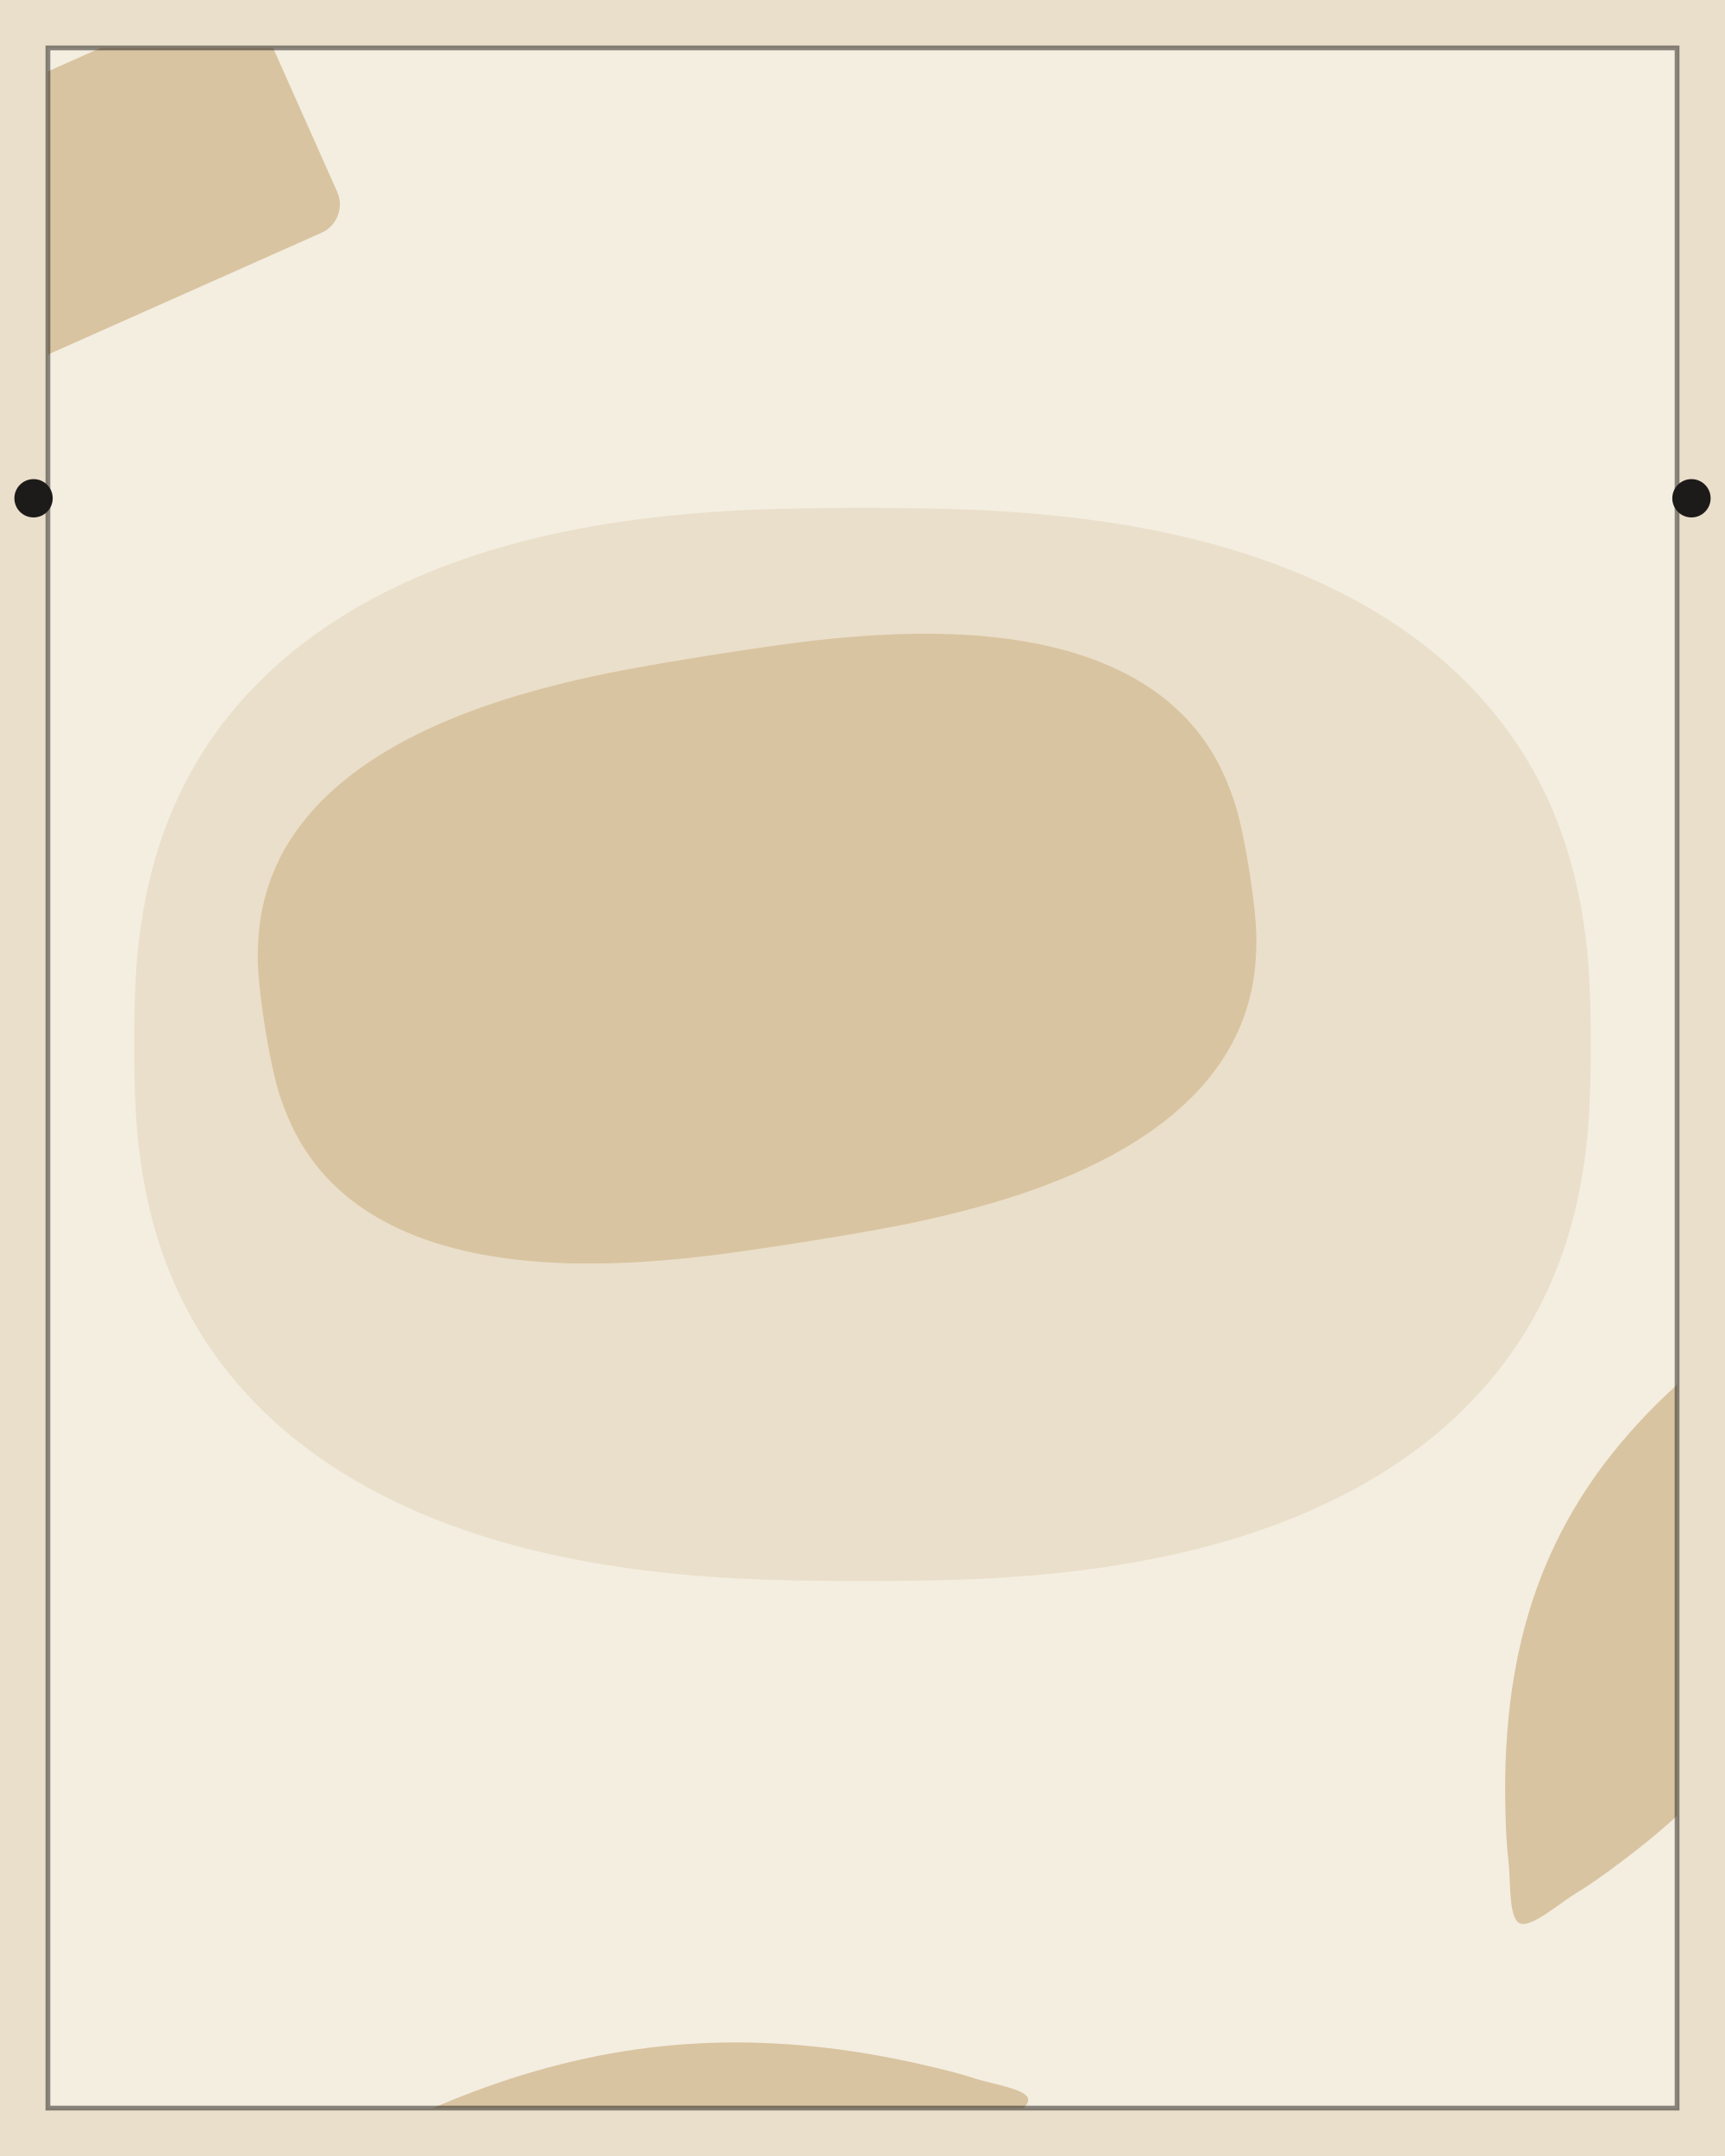
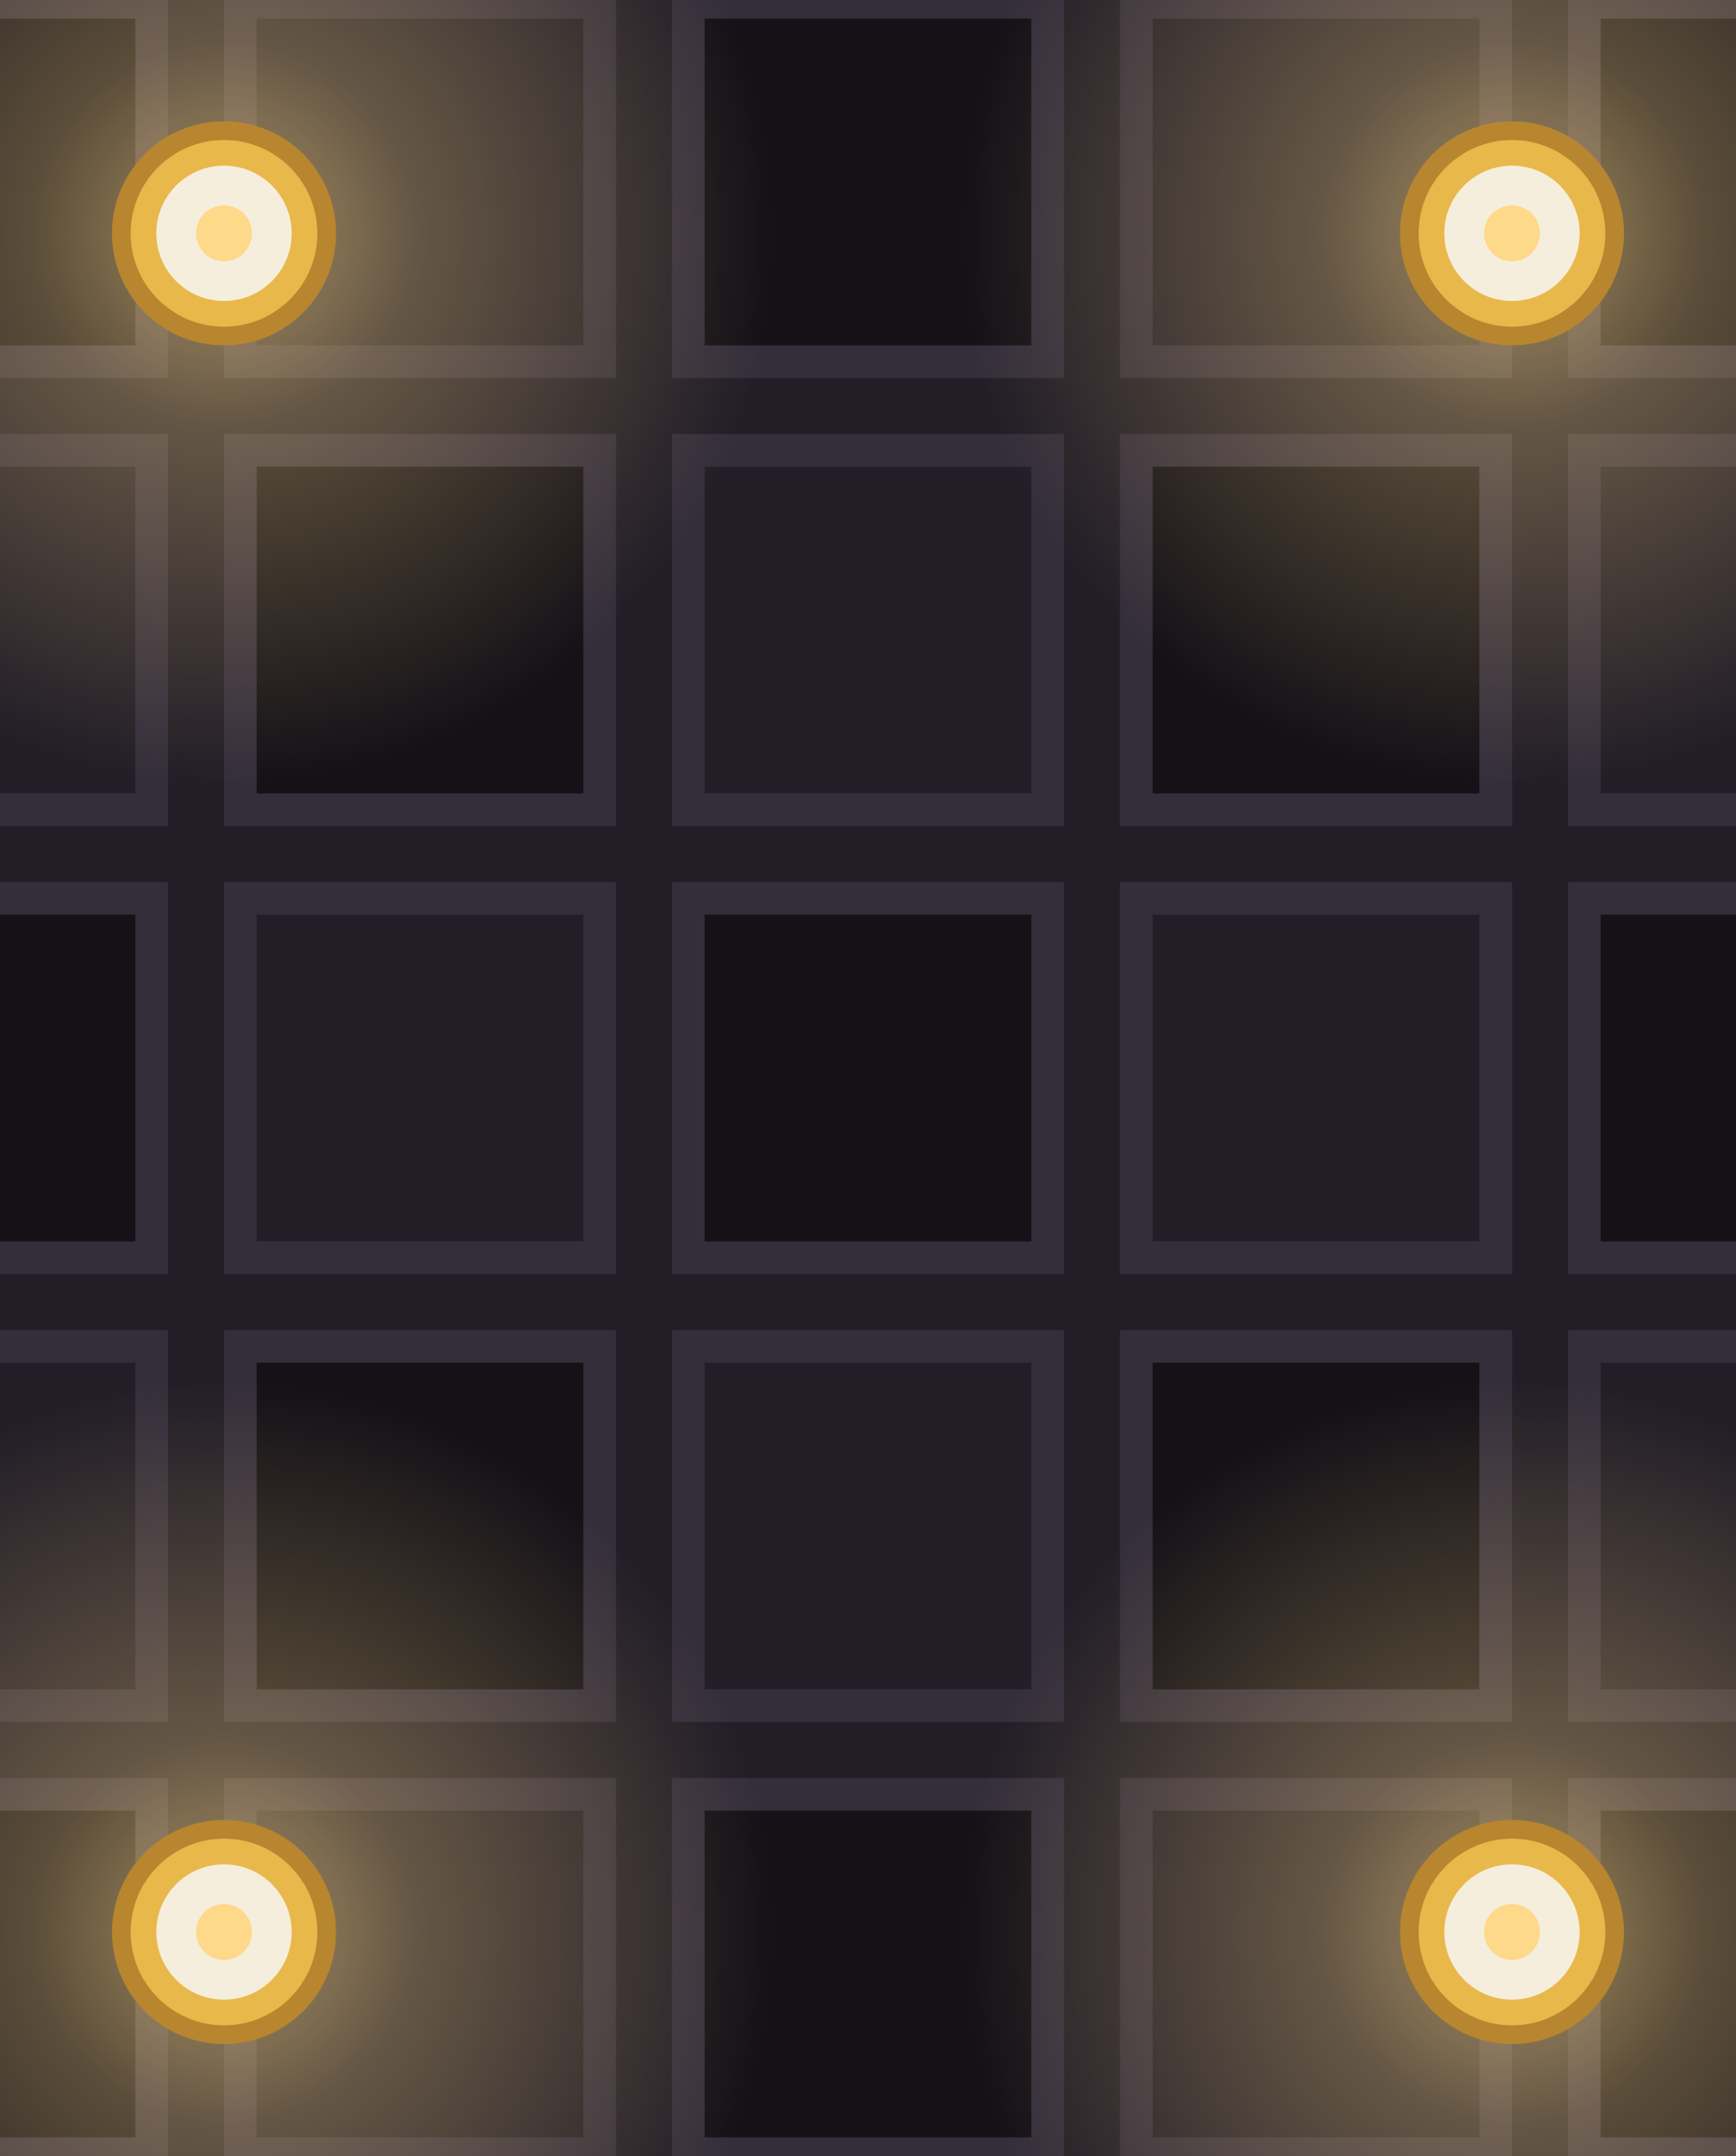
- <svg xmlns="http://www.w3.org/2000/svg" viewBox="0 0 360 450" width="360" height="450">
-   <rect x="0" y="0" width="360" height="450" fill="#F4EEE1" />
-   <path d="M332 218C332 222.87 331.87 228.39 331.63 232.62C331.38 236.85 331 240 330.5 243.39C330 246.78 329.38 249.91 328.63 252.98C327.88 256.04 327.01 258.95 326.02 261.77C325.03 264.6 323.91 267.31 322.67 269.94C321.43 272.57 320.07 275.1 318.6 277.55C317.12 280 315.52 282.35 313.8 284.63C312.08 286.91 310.25 289.1 308.29 291.21C306.34 293.32 304.27 295.35 302.09 297.3C299.91 299.24 297.61 301.1 295.19 302.88C292.78 304.66 290.26 306.35 287.62 307.96C284.98 309.57 282.23 311.1 279.36 312.53C276.5 313.97 273.52 315.32 270.43 316.59C267.34 317.85 264.14 319.03 260.81 320.12C257.49 321.21 254.06 322.21 250.49 323.13C246.92 324.04 243.24 324.86 239.41 325.59C235.57 326.32 231.62 326.97 227.47 327.52C223.31 328.07 219.06 328.53 214.46 328.9C209.86 329.26 205.58 329.54 199.84 329.72C194.1 329.91 186.61 330 180 330C173.39 330 165.9 329.91 160.16 329.72C154.42 329.54 150.14 329.26 145.54 328.9C140.94 328.53 136.69 328.07 132.53 327.52C128.38 326.97 124.43 326.32 120.59 325.59C116.76 324.86 113.08 324.04 109.51 323.13C105.94 322.21 102.51 321.21 99.19 320.12C95.86 319.03 92.66 317.85 89.57 316.59C86.48 315.32 83.5 313.97 80.64 312.53C77.77 311.1 75.02 309.57 72.38 307.96C69.74 306.35 67.22 304.66 64.81 302.88C62.39 301.1 60.09 299.24 57.91 297.3C55.73 295.35 53.66 293.32 51.71 291.21C49.75 289.1 47.92 286.91 46.2 284.63C44.48 282.35 42.88 280 41.4 277.55C39.93 275.1 38.57 272.57 37.33 269.94C36.09 267.31 34.97 264.6 33.98 261.77C32.99 258.95 32.12 256.04 31.37 252.98C30.62 249.91 30 246.78 29.5 243.39C29 240 28.62 236.85 28.37 232.62C28.13 228.39 28 222.87 28 218C28 213.13 28.13 207.61 28.37 203.38C28.62 199.15 29 196 29.5 192.61C30 189.22 30.62 186.09 31.37 183.02C32.12 179.96 32.99 177.05 33.98 174.23C34.97 171.4 36.09 168.69 37.33 166.06C38.57 163.43 39.93 160.9 41.4 158.45C42.88 156 44.48 153.65 46.2 151.37C47.92 149.09 49.75 146.9 51.71 144.79C53.66 142.68 55.73 140.65 57.91 138.7C60.09 136.76 62.39 134.9 64.81 133.12C67.22 131.34 69.74 129.65 72.38 128.04C75.02 126.43 77.77 124.9 80.64 123.47C83.5 122.03 86.48 120.68 89.57 119.41C92.66 118.15 95.86 116.97 99.19 115.88C102.51 114.79 105.94 113.79 109.51 112.87C113.08 111.96 116.76 111.14 120.59 110.41C124.43 109.68 128.38 109.03 132.53 108.48C136.69 107.93 140.94 107.47 145.54 107.1C150.14 106.74 154.42 106.46 160.16 106.28C165.9 106.09 173.39 106 180 106C186.61 106 194.1 106.09 199.84 106.28C205.58 106.46 209.86 106.74 214.46 107.1C219.06 107.47 223.31 107.93 227.47 108.48C231.62 109.03 235.57 109.68 239.41 110.41C243.24 111.14 246.92 111.96 250.49 112.87C254.06 113.79 257.49 114.79 260.81 115.88C264.14 116.97 267.34 118.15 270.43 119.41C273.52 120.68 276.5 122.03 279.36 123.47C282.23 124.9 284.98 126.43 287.62 128.04C290.26 129.65 292.78 131.34 295.19 133.12C297.61 134.9 299.91 136.76 302.09 138.7C304.27 140.65 306.34 142.68 308.29 144.79C310.25 146.9 312.08 149.09 313.8 151.37C315.52 153.65 317.12 156 318.6 158.45C320.07 160.9 321.43 163.43 322.67 166.06C323.91 168.69 325.03 171.4 326.02 174.23C327.01 177.05 327.88 179.96 328.63 183.02C329.38 186.09 330 189.22 330.5 192.61C331 196 331.38 199.15 331.63 203.38C331.87 207.61 332 213.13 332 218Z" fill="#EADFCA" />
-   <path d="M260.72 181.73C261.29 185.31 261.82 189.48 262.05 192.52C262.27 195.55 262.22 197.62 262.08 199.94C261.94 202.27 261.65 204.39 261.22 206.48C260.79 208.56 260.22 210.54 259.52 212.46C258.81 214.39 257.97 216.24 257 218.03C256.03 219.83 254.92 221.56 253.68 223.24C252.45 224.92 251.08 226.54 249.58 228.12C248.08 229.69 246.45 231.21 244.69 232.67C242.93 234.14 241.04 235.56 239.01 236.92C236.99 238.28 234.84 239.59 232.55 240.85C230.25 242.11 227.84 243.32 225.26 244.47C222.69 245.63 219.99 246.73 217.12 247.79C214.24 248.85 211.24 249.85 208.01 250.81C204.77 251.78 201.44 252.68 197.71 253.58C193.99 254.47 190.66 255.22 185.66 256.17C180.66 257.11 173.7 258.29 167.7 259.24C161.7 260.19 154.72 261.22 149.67 261.87C144.62 262.51 141.22 262.83 137.41 263.13C133.59 263.43 130.14 263.6 126.76 263.68C123.39 263.76 120.22 263.74 117.16 263.62C114.1 263.51 111.19 263.29 108.39 262.98C105.59 262.68 102.91 262.28 100.34 261.79C97.78 261.3 95.32 260.72 92.98 260.05C90.63 259.38 88.4 258.62 86.27 257.77C84.14 256.91 82.12 255.97 80.21 254.94C78.3 253.91 76.5 252.79 74.8 251.57C73.1 250.36 71.52 249.05 70.04 247.64C68.56 246.24 67.19 244.74 65.92 243.13C64.66 241.51 63.5 239.81 62.45 237.96C61.4 236.11 60.46 234.18 59.61 232.01C58.76 229.84 58.07 227.89 57.35 224.94C56.63 221.98 55.85 217.84 55.28 214.27C54.71 210.69 54.18 206.52 53.95 203.48C53.73 200.45 53.78 198.38 53.92 196.06C54.06 193.73 54.35 191.61 54.78 189.52C55.21 187.44 55.78 185.46 56.48 183.54C57.19 181.61 58.03 179.76 59 177.97C59.97 176.17 61.08 174.44 62.32 172.76C63.55 171.08 64.92 169.46 66.42 167.88C67.92 166.31 69.55 164.79 71.31 163.33C73.07 161.86 74.96 160.44 76.99 159.08C79.01 157.72 81.16 156.41 83.45 155.15C85.75 153.89 88.16 152.68 90.74 151.53C93.31 150.37 96.01 149.27 98.88 148.21C101.76 147.15 104.76 146.15 107.99 145.19C111.23 144.22 114.56 143.32 118.29 142.42C122.01 141.53 125.34 140.78 130.34 139.83C135.34 138.89 142.3 137.71 148.3 136.76C154.3 135.81 161.28 134.78 166.33 134.13C171.38 133.49 174.78 133.17 178.59 132.87C182.41 132.57 185.86 132.4 189.24 132.32C192.61 132.24 195.78 132.26 198.84 132.38C201.9 132.49 204.81 132.71 207.61 133.02C210.41 133.32 213.09 133.72 215.66 134.21C218.22 134.7 220.68 135.28 223.02 135.95C225.37 136.62 227.6 137.38 229.73 138.23C231.86 139.09 233.88 140.03 235.79 141.06C237.7 142.09 239.5 143.21 241.2 144.43C242.9 145.64 244.48 146.95 245.96 148.36C247.44 149.76 248.81 151.26 250.08 152.87C251.34 154.49 252.5 156.19 253.55 158.04C254.6 159.89 255.54 161.82 256.39 163.99C257.24 166.16 257.93 168.11 258.65 171.06C259.37 174.02 260.15 178.16 260.72 181.73Z" fill="#D9C4A1" />
-   <rect x="-26" y="13" width="92" height="54" rx="6.48" fill="#D9C4A1" transform="rotate(-24 20 40)" />
-   <path d="M317.12 401.41C314.78 400.27 315.3 392.57 314.8 388.36C314.31 384.14 314.21 380.12 314.14 376.11C314.07 372.1 314.14 368.17 314.37 364.3C314.6 360.44 314.96 356.65 315.49 352.93C316.03 349.22 316.71 345.58 317.57 342.03C318.44 338.47 319.46 335 320.67 331.62C321.88 328.23 323.27 324.94 324.83 321.73C326.4 318.52 328.15 315.39 330.07 312.36C331.99 309.32 334.09 306.37 336.36 303.51C338.63 300.64 341.08 297.86 343.67 295.15C346.27 292.45 349.04 289.82 351.94 287.27C354.85 284.71 357.9 282.23 361.11 279.81C364.31 277.4 367.54 275 371.17 272.8C374.79 270.59 380.54 265.45 382.88 266.59C385.22 267.73 384.7 275.43 385.2 279.64C385.69 283.86 385.79 287.88 385.86 291.89C385.93 295.9 385.86 299.83 385.63 303.7C385.4 307.56 385.04 311.35 384.51 315.07C383.97 318.78 383.29 322.42 382.43 325.97C381.56 329.53 380.54 333 379.33 336.38C378.12 339.77 376.73 343.06 375.17 346.27C373.6 349.48 371.85 352.61 369.93 355.64C368.01 358.68 365.91 361.63 363.64 364.49C361.37 367.36 358.92 370.14 356.33 372.85C353.73 375.55 350.96 378.18 348.06 380.73C345.15 383.29 342.1 385.77 338.89 388.19C335.69 390.6 332.46 393 328.83 395.2C325.21 397.41 319.46 402.55 317.12 401.41Z" fill="#D9C4A1" />
-   <path d="M65.41 453.84C65.19 451.71 72.1 449.19 75.49 447.23C78.87 445.27 82.3 443.67 85.72 442.08C89.14 440.48 92.58 439.01 96.03 437.65C99.48 436.29 102.94 435.04 106.41 433.91C109.88 432.79 113.37 431.77 116.87 430.89C120.36 430.01 123.87 429.24 127.4 428.61C130.92 427.98 134.46 427.48 138.01 427.1C141.57 426.73 145.13 426.49 148.71 426.37C152.29 426.26 155.88 426.27 159.49 426.41C163.09 426.55 166.71 426.81 170.34 427.19C173.97 427.57 177.62 428.08 181.27 428.69C184.93 429.31 188.6 430.03 192.28 430.88C195.96 431.73 199.64 432.57 203.36 433.79C207.08 435 214.37 436.03 214.59 438.16C214.81 440.29 208.02 444.01 204.7 446.54C201.37 449.08 198.01 451.25 194.64 453.38C191.27 455.5 187.89 457.49 184.49 459.31C181.09 461.13 177.68 462.81 174.24 464.31C170.81 465.8 167.36 467.14 163.89 468.28C160.42 469.42 156.93 470.38 153.42 471.14C149.91 471.91 146.37 472.48 142.82 472.85C139.27 473.23 135.7 473.4 132.1 473.38C128.51 473.37 124.9 473.15 121.27 472.76C117.63 472.36 113.98 471.77 110.31 471.03C106.64 470.28 102.95 469.34 99.25 468.27C95.54 467.19 91.82 465.96 88.09 464.57C84.35 463.19 80.61 461.77 76.83 459.98C73.05 458.19 65.63 455.97 65.41 453.84Z" fill="#D9C4A1" />
-   <path d="M0 0H360V450H0ZM10 10V440H350V10Z" fill="#EADFCA" fill-rule="evenodd" />
-   <path d="M10 10H350V440H10Z" fill="none" stroke="#1D1B19" stroke-width="1" stroke-opacity="0.5" />
-   <circle cx="7" cy="104" r="4" fill="#1D1B19" />
-   <circle cx="353" cy="104" r="4" fill="#1D1B19" />
+ <svg xmlns="http://www.w3.org/2000/svg" viewBox="-6 -6 372 462" width="372" height="462">
+   <defs>
+     <radialGradient id="l0" gradientUnits="userSpaceOnUse" cx="42" cy="44" r="118">
+       <stop offset="0" stop-color="#FFD98A" stop-opacity="0.62" />
+       <stop offset="0.35" stop-color="#FFD98A" stop-opacity="0.3" />
+       <stop offset="1" stop-color="#FFD98A" stop-opacity="0" />
+     </radialGradient>
+     <radialGradient id="l1" gradientUnits="userSpaceOnUse" cx="318" cy="44" r="118">
+       <stop offset="0" stop-color="#FFD98A" stop-opacity="0.62" />
+       <stop offset="0.35" stop-color="#FFD98A" stop-opacity="0.3" />
+       <stop offset="1" stop-color="#FFD98A" stop-opacity="0" />
+     </radialGradient>
+     <radialGradient id="l2" gradientUnits="userSpaceOnUse" cx="42" cy="408" r="118">
+       <stop offset="0" stop-color="#FFD98A" stop-opacity="0.62" />
+       <stop offset="0.35" stop-color="#FFD98A" stop-opacity="0.3" />
+       <stop offset="1" stop-color="#FFD98A" stop-opacity="0" />
+     </radialGradient>
+     <radialGradient id="l3" gradientUnits="userSpaceOnUse" cx="318" cy="408" r="118">
+       <stop offset="0" stop-color="#FFD98A" stop-opacity="0.62" />
+       <stop offset="0.35" stop-color="#FFD98A" stop-opacity="0.3" />
+       <stop offset="1" stop-color="#FFD98A" stop-opacity="0" />
+     </radialGradient>
+   </defs>
+   <rect x="-6" y="-6" width="372" height="462" fill="#221E27" />
+   <rect x="-54" y="-105" width="84" height="84" fill="#342E3B" />
+   <rect x="-47" y="-98" width="70" height="70" fill="#221E27" />
+   <rect x="-54" y="-9" width="84" height="84" fill="#342E3B" />
+   <rect x="-47" y="-2" width="70" height="70" fill="#141117" />
+   <rect x="-54" y="87" width="84" height="84" fill="#342E3B" />
+   <rect x="-47" y="94" width="70" height="70" fill="#221E27" />
+   <rect x="-54" y="183" width="84" height="84" fill="#342E3B" />
+   <rect x="-47" y="190" width="70" height="70" fill="#141117" />
+   <rect x="-54" y="279" width="84" height="84" fill="#342E3B" />
+   <rect x="-47" y="286" width="70" height="70" fill="#221E27" />
+   <rect x="-54" y="375" width="84" height="84" fill="#342E3B" />
+   <rect x="-47" y="382" width="70" height="70" fill="#141117" />
+   <rect x="-54" y="471" width="84" height="84" fill="#342E3B" />
+   <rect x="-47" y="478" width="70" height="70" fill="#221E27" />
+   <rect x="42" y="-105" width="84" height="84" fill="#342E3B" />
+   <rect x="49" y="-98" width="70" height="70" fill="#141117" />
+   <rect x="42" y="-9" width="84" height="84" fill="#342E3B" />
+   <rect x="49" y="-2" width="70" height="70" fill="#221E27" />
+   <rect x="42" y="87" width="84" height="84" fill="#342E3B" />
+   <rect x="49" y="94" width="70" height="70" fill="#141117" />
+   <rect x="42" y="183" width="84" height="84" fill="#342E3B" />
+   <rect x="49" y="190" width="70" height="70" fill="#221E27" />
+   <rect x="42" y="279" width="84" height="84" fill="#342E3B" />
+   <rect x="49" y="286" width="70" height="70" fill="#141117" />
+   <rect x="42" y="375" width="84" height="84" fill="#342E3B" />
+   <rect x="49" y="382" width="70" height="70" fill="#221E27" />
+   <rect x="42" y="471" width="84" height="84" fill="#342E3B" />
+   <rect x="49" y="478" width="70" height="70" fill="#141117" />
+   <rect x="138" y="-105" width="84" height="84" fill="#342E3B" />
+   <rect x="145" y="-98" width="70" height="70" fill="#221E27" />
+   <rect x="138" y="-9" width="84" height="84" fill="#342E3B" />
+   <rect x="145" y="-2" width="70" height="70" fill="#141117" />
+   <rect x="138" y="87" width="84" height="84" fill="#342E3B" />
+   <rect x="145" y="94" width="70" height="70" fill="#221E27" />
+   <rect x="138" y="183" width="84" height="84" fill="#342E3B" />
+   <rect x="145" y="190" width="70" height="70" fill="#141117" />
+   <rect x="138" y="279" width="84" height="84" fill="#342E3B" />
+   <rect x="145" y="286" width="70" height="70" fill="#221E27" />
+   <rect x="138" y="375" width="84" height="84" fill="#342E3B" />
+   <rect x="145" y="382" width="70" height="70" fill="#141117" />
+   <rect x="138" y="471" width="84" height="84" fill="#342E3B" />
+   <rect x="145" y="478" width="70" height="70" fill="#221E27" />
+   <rect x="234" y="-105" width="84" height="84" fill="#342E3B" />
+   <rect x="241" y="-98" width="70" height="70" fill="#141117" />
+   <rect x="234" y="-9" width="84" height="84" fill="#342E3B" />
+   <rect x="241" y="-2" width="70" height="70" fill="#221E27" />
+   <rect x="234" y="87" width="84" height="84" fill="#342E3B" />
+   <rect x="241" y="94" width="70" height="70" fill="#141117" />
+   <rect x="234" y="183" width="84" height="84" fill="#342E3B" />
+   <rect x="241" y="190" width="70" height="70" fill="#221E27" />
+   <rect x="234" y="279" width="84" height="84" fill="#342E3B" />
+   <rect x="241" y="286" width="70" height="70" fill="#141117" />
+   <rect x="234" y="375" width="84" height="84" fill="#342E3B" />
+   <rect x="241" y="382" width="70" height="70" fill="#221E27" />
+   <rect x="234" y="471" width="84" height="84" fill="#342E3B" />
+   <rect x="241" y="478" width="70" height="70" fill="#141117" />
+   <rect x="330" y="-105" width="84" height="84" fill="#342E3B" />
+   <rect x="337" y="-98" width="70" height="70" fill="#221E27" />
+   <rect x="330" y="-9" width="84" height="84" fill="#342E3B" />
+   <rect x="337" y="-2" width="70" height="70" fill="#141117" />
+   <rect x="330" y="87" width="84" height="84" fill="#342E3B" />
+   <rect x="337" y="94" width="70" height="70" fill="#221E27" />
+   <rect x="330" y="183" width="84" height="84" fill="#342E3B" />
+   <rect x="337" y="190" width="70" height="70" fill="#141117" />
+   <rect x="330" y="279" width="84" height="84" fill="#342E3B" />
+   <rect x="337" y="286" width="70" height="70" fill="#221E27" />
+   <rect x="330" y="375" width="84" height="84" fill="#342E3B" />
+   <rect x="337" y="382" width="70" height="70" fill="#141117" />
+   <rect x="330" y="471" width="84" height="84" fill="#342E3B" />
+   <rect x="337" y="478" width="70" height="70" fill="#221E27" />
+   <circle cx="42" cy="44" r="118" fill="url(#l0)" />
+   <circle cx="318" cy="44" r="118" fill="url(#l1)" />
+   <circle cx="42" cy="408" r="118" fill="url(#l2)" />
+   <circle cx="318" cy="408" r="118" fill="url(#l3)" />
+   <circle cx="42" cy="44" r="24" fill="#B8862F" />
+   <circle cx="42" cy="44" r="20" fill="#E8B84A" />
+   <circle cx="42" cy="44" r="14.5" fill="#F6EEDD" />
+   <circle cx="42" cy="44" r="6" fill="#FFD98A" />
+   <circle cx="318" cy="44" r="24" fill="#B8862F" />
+   <circle cx="318" cy="44" r="20" fill="#E8B84A" />
+   <circle cx="318" cy="44" r="14.5" fill="#F6EEDD" />
+   <circle cx="318" cy="44" r="6" fill="#FFD98A" />
+   <circle cx="42" cy="408" r="24" fill="#B8862F" />
+   <circle cx="42" cy="408" r="20" fill="#E8B84A" />
+   <circle cx="42" cy="408" r="14.5" fill="#F6EEDD" />
+   <circle cx="42" cy="408" r="6" fill="#FFD98A" />
+   <circle cx="318" cy="408" r="24" fill="#B8862F" />
+   <circle cx="318" cy="408" r="20" fill="#E8B84A" />
+   <circle cx="318" cy="408" r="14.5" fill="#F6EEDD" />
+   <circle cx="318" cy="408" r="6" fill="#FFD98A" />
</svg>
